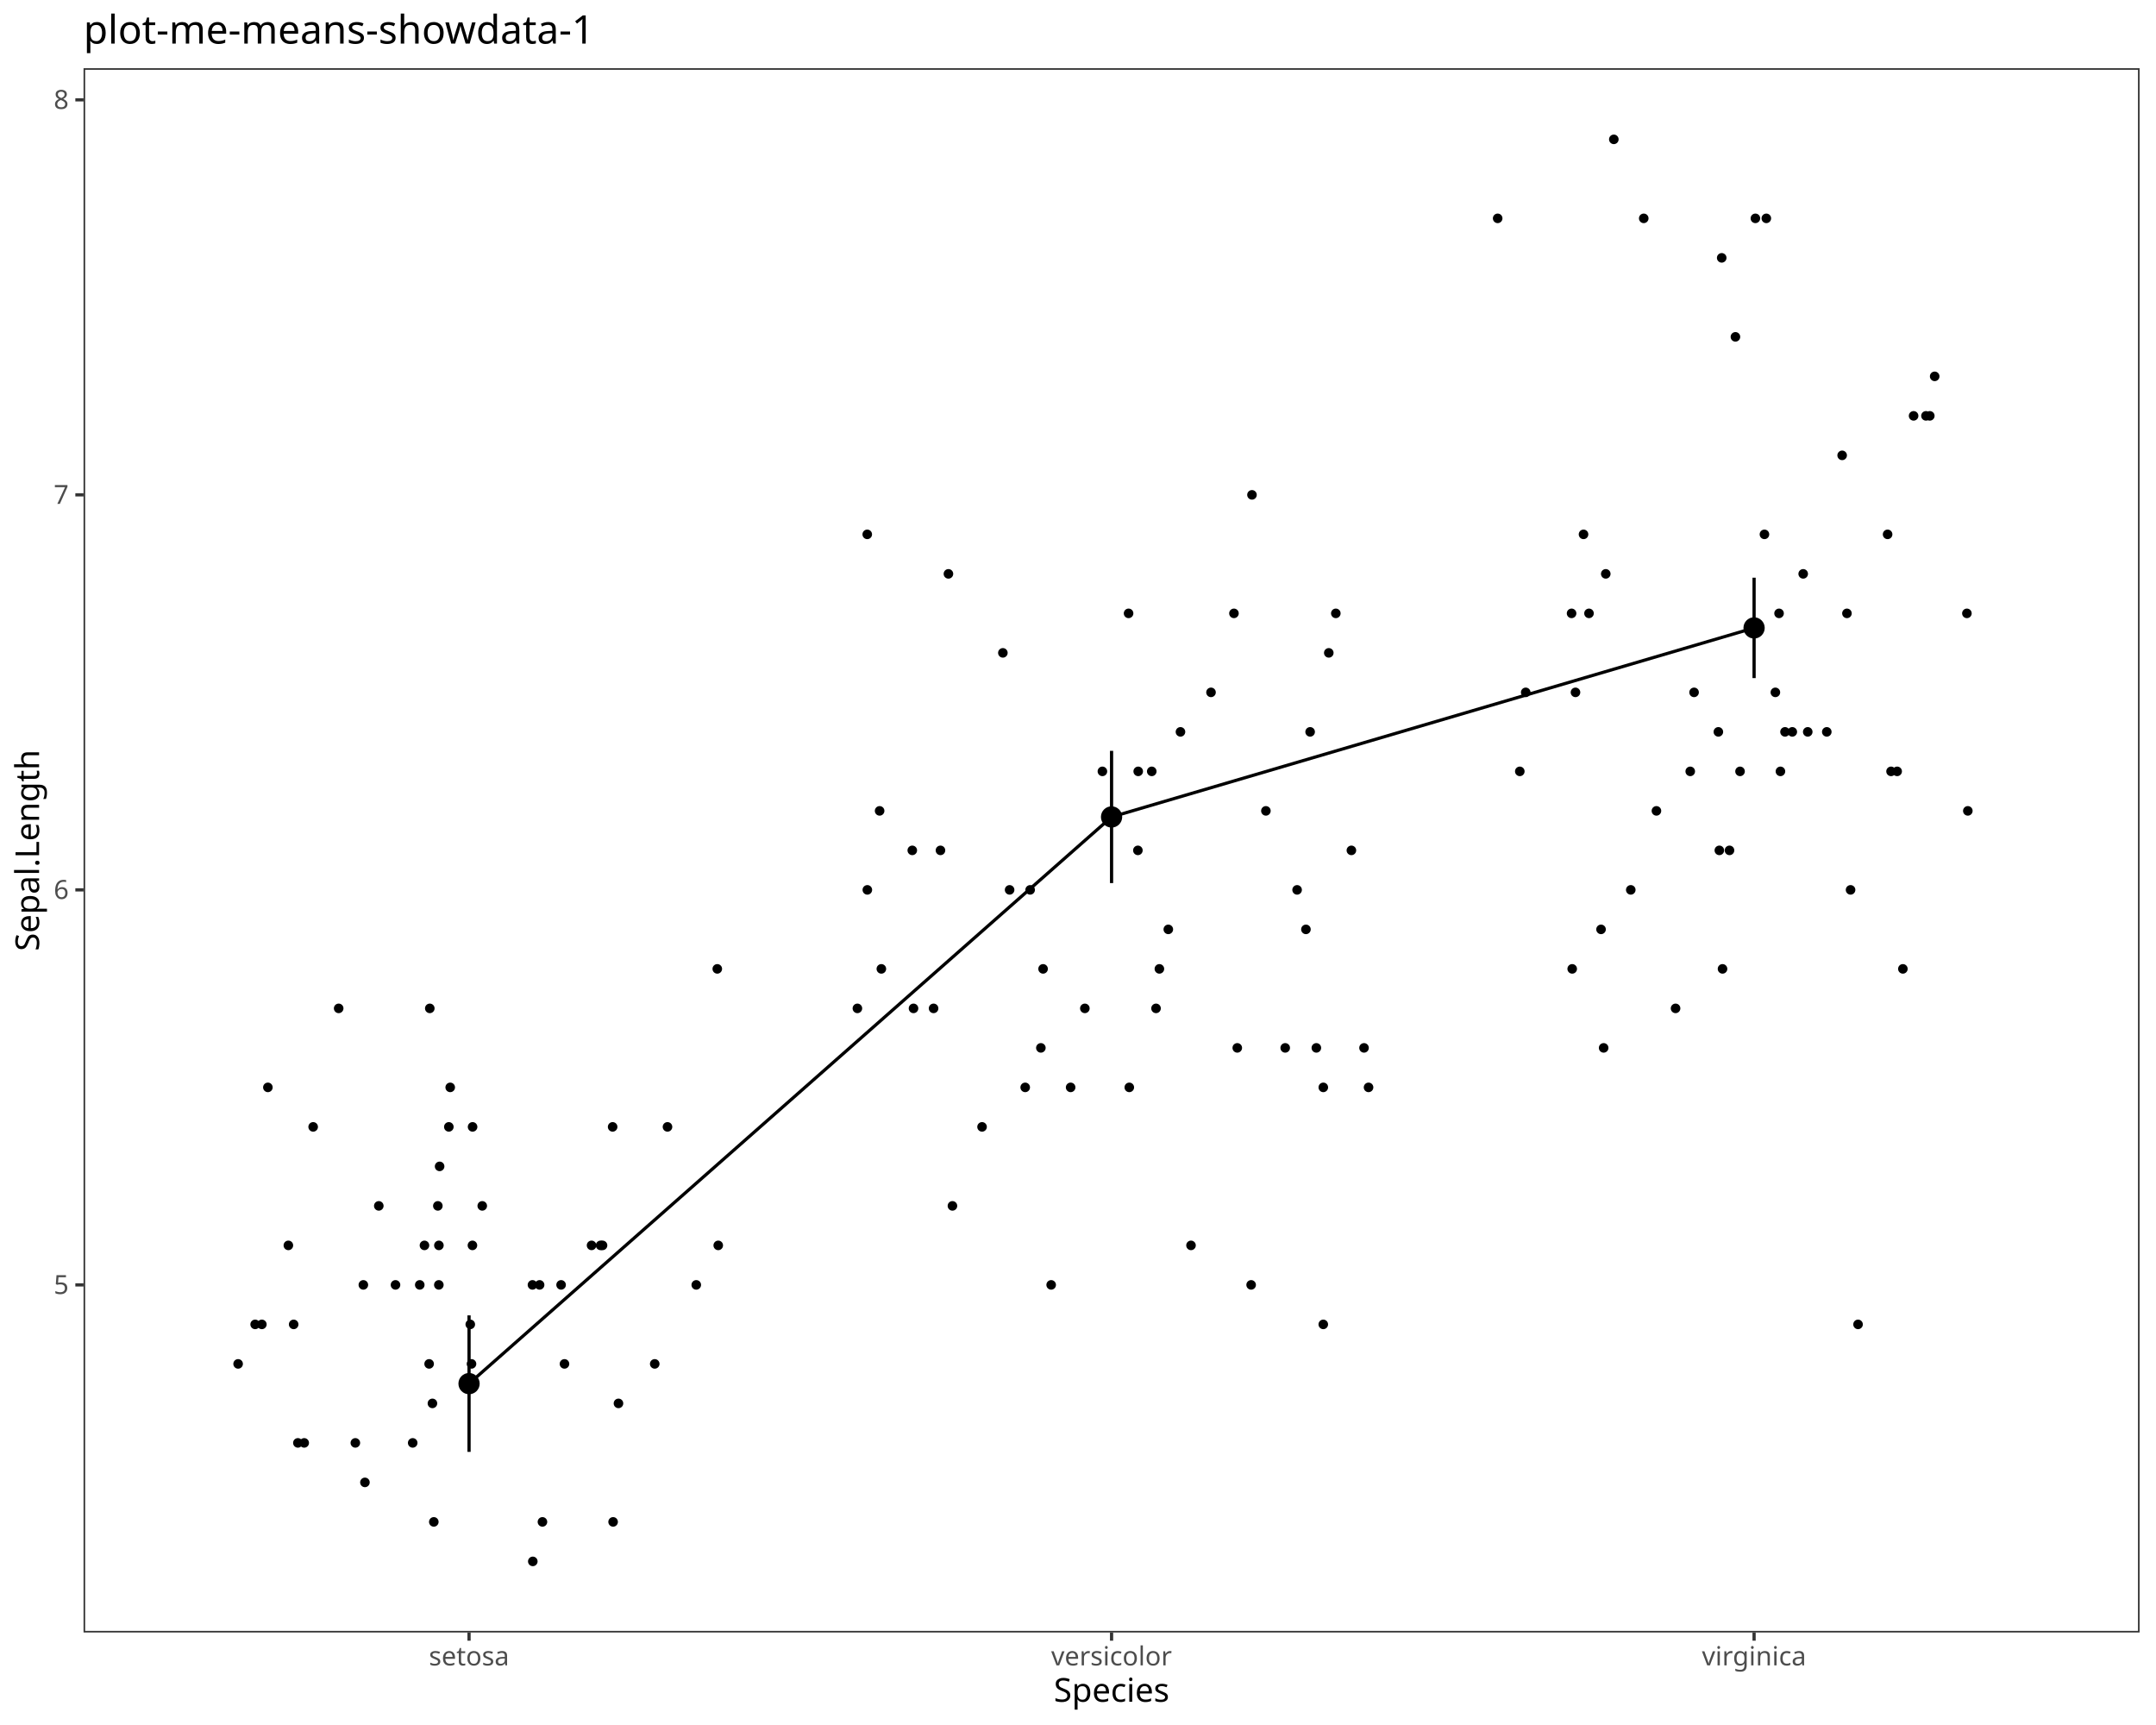
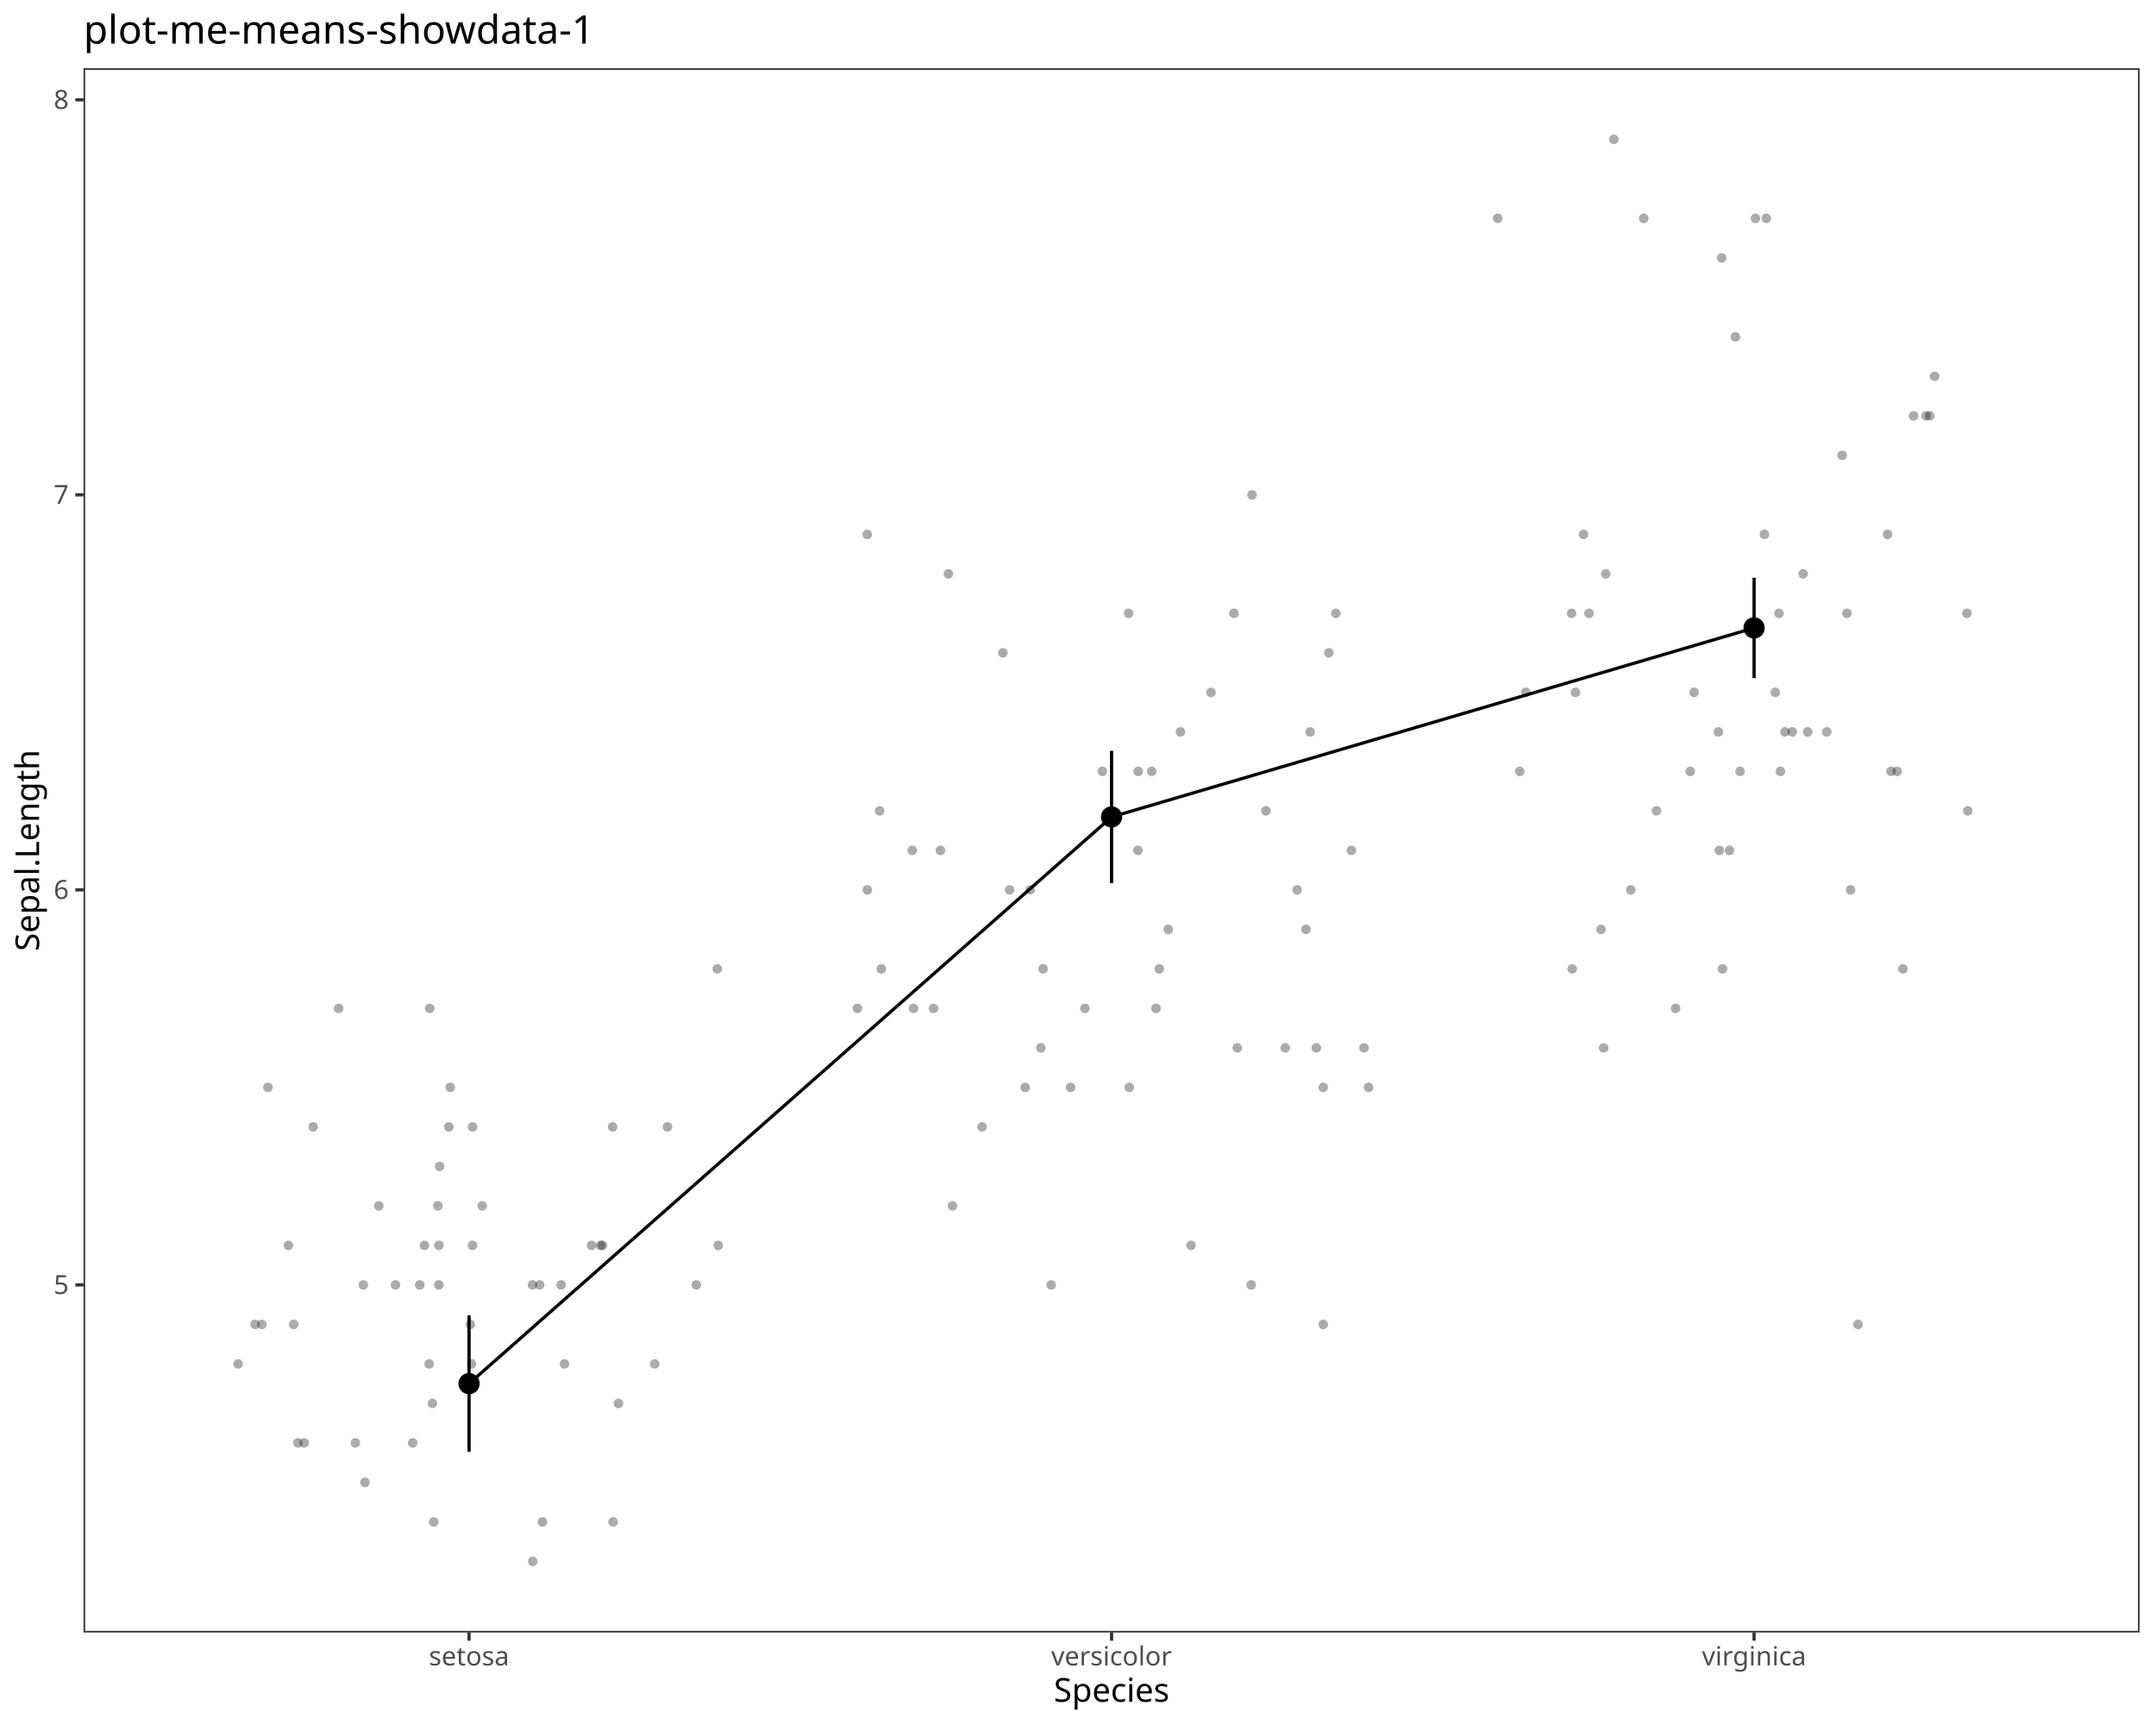
<svg xmlns="http://www.w3.org/2000/svg" class="svglite" data-engine-version="2.0" width="720.00pt" height="576.00pt" viewBox="0 0 720.00 576.00">
  <defs>
    <style type="text/css">
    .svglite line, .svglite polyline, .svglite polygon, .svglite path, .svglite rect, .svglite circle {
      fill: none;
      stroke: #000000;
      stroke-linecap: round;
      stroke-linejoin: round;
      stroke-miterlimit: 10.00;
    }
  </style>
  </defs>
  <rect width="100%" height="100%" style="stroke: none; fill: #FFFFFF;" />
  <defs>
    <clipPath id="cpMC4wMHw3MjAuMDB8MC4wMHw1NzYuMDA=">
      <rect x="0.00" y="0.00" width="720.00" height="576.00" />
    </clipPath>
  </defs>
  <g clip-path="url(#cpMC4wMHw3MjAuMDB8MC4wMHw1NzYuMDA=)">
    <rect x="0.00" y="0.00" width="720.00" height="576.00" style="stroke-width: 1.07; stroke: #FFFFFF; fill: #FFFFFF;" />
  </g>
  <defs>
    <clipPath id="cpMjcuOTB8NzE0LjUyfDIyLjc4fDU0NS4xMQ==">
      <rect x="27.90" y="22.78" width="686.62" height="522.33" />
    </clipPath>
  </defs>
  <g clip-path="url(#cpMjcuOTB8NzE0LjUyfDIyLjc4fDU0NS4xMQ==)">
    <rect x="27.90" y="22.78" width="686.62" height="522.33" style="stroke-width: 1.07; stroke: none; fill: #FFFFFF;" />
-     <circle cx="146.57" cy="415.85" r="1.60" style="stroke-width: 0.00; stroke: none; fill: #000000;" />
-     <circle cx="157.05" cy="442.23" r="1.60" style="stroke-width: 0.00; stroke: none; fill: #000000;" />
-     <circle cx="206.54" cy="468.61" r="1.60" style="stroke-width: 0.00; stroke: none; fill: #000000;" />
-     <circle cx="99.48" cy="481.80" r="1.60" style="stroke-width: 0.00; stroke: none; fill: #000000;" />
-     <circle cx="187.38" cy="429.04" r="1.60" style="stroke-width: 0.00; stroke: none; fill: #000000;" />
-     <circle cx="157.82" cy="376.28" r="1.60" style="stroke-width: 0.00; stroke: none; fill: #000000;" />
-     <circle cx="137.82" cy="481.80" r="1.60" style="stroke-width: 0.00; stroke: none; fill: #000000;" />
-     <circle cx="180.20" cy="429.04" r="1.60" style="stroke-width: 0.00; stroke: none; fill: #000000;" />
-     <circle cx="181.15" cy="508.18" r="1.60" style="stroke-width: 0.00; stroke: none; fill: #000000;" />
-     <circle cx="85.21" cy="442.23" r="1.60" style="stroke-width: 0.00; stroke: none; fill: #000000;" />
-     <circle cx="204.59" cy="376.28" r="1.60" style="stroke-width: 0.00; stroke: none; fill: #000000;" />
-     <circle cx="79.52" cy="455.42" r="1.60" style="stroke-width: 0.00; stroke: none; fill: #000000;" />
-     <circle cx="218.65" cy="455.42" r="1.60" style="stroke-width: 0.00; stroke: none; fill: #000000;" />
-     <circle cx="177.93" cy="521.37" r="1.60" style="stroke-width: 0.00; stroke: none; fill: #000000;" />
-     <circle cx="239.54" cy="323.52" r="1.60" style="stroke-width: 0.00; stroke: none; fill: #000000;" />
-     <circle cx="113.10" cy="336.71" r="1.60" style="stroke-width: 0.00; stroke: none; fill: #000000;" />
-     <circle cx="222.91" cy="376.28" r="1.60" style="stroke-width: 0.00; stroke: none; fill: #000000;" />
-     <circle cx="157.77" cy="415.85" r="1.60" style="stroke-width: 0.00; stroke: none; fill: #000000;" />
-     <circle cx="143.53" cy="336.71" r="1.60" style="stroke-width: 0.00; stroke: none; fill: #000000;" />
-     <circle cx="197.55" cy="415.85" r="1.60" style="stroke-width: 0.00; stroke: none; fill: #000000;" />
-     <circle cx="149.89" cy="376.28" r="1.60" style="stroke-width: 0.00; stroke: none; fill: #000000;" />
-     <circle cx="201.22" cy="415.85" r="1.60" style="stroke-width: 0.00; stroke: none; fill: #000000;" />
-     <circle cx="101.59" cy="481.80" r="1.60" style="stroke-width: 0.00; stroke: none; fill: #000000;" />
-     <circle cx="239.86" cy="415.85" r="1.60" style="stroke-width: 0.00; stroke: none; fill: #000000;" />
-     <circle cx="143.31" cy="455.42" r="1.60" style="stroke-width: 0.00; stroke: none; fill: #000000;" />
-     <circle cx="232.52" cy="429.04" r="1.60" style="stroke-width: 0.00; stroke: none; fill: #000000;" />
-     <circle cx="146.55" cy="429.04" r="1.60" style="stroke-width: 0.00; stroke: none; fill: #000000;" />
-     <circle cx="146.22" cy="402.66" r="1.60" style="stroke-width: 0.00; stroke: none; fill: #000000;" />
-     <circle cx="126.50" cy="402.66" r="1.60" style="stroke-width: 0.00; stroke: none; fill: #000000;" />
-     <circle cx="144.41" cy="468.61" r="1.60" style="stroke-width: 0.00; stroke: none; fill: #000000;" />
-     <circle cx="157.46" cy="455.42" r="1.60" style="stroke-width: 0.00; stroke: none; fill: #000000;" />
-     <circle cx="104.58" cy="376.28" r="1.60" style="stroke-width: 0.00; stroke: none; fill: #000000;" />
-     <circle cx="161.05" cy="402.66" r="1.60" style="stroke-width: 0.00; stroke: none; fill: #000000;" />
-     <circle cx="89.46" cy="363.09" r="1.60" style="stroke-width: 0.00; stroke: none; fill: #000000;" />
-     <circle cx="98.07" cy="442.23" r="1.60" style="stroke-width: 0.00; stroke: none; fill: #000000;" />
-     <circle cx="121.34" cy="429.04" r="1.60" style="stroke-width: 0.00; stroke: none; fill: #000000;" />
-     <circle cx="150.35" cy="363.09" r="1.60" style="stroke-width: 0.00; stroke: none; fill: #000000;" />
-     <circle cx="87.45" cy="442.23" r="1.60" style="stroke-width: 0.00; stroke: none; fill: #000000;" />
-     <circle cx="144.87" cy="508.18" r="1.60" style="stroke-width: 0.00; stroke: none; fill: #000000;" />
-     <circle cx="141.75" cy="415.85" r="1.60" style="stroke-width: 0.00; stroke: none; fill: #000000;" />
-     <circle cx="140.18" cy="429.04" r="1.60" style="stroke-width: 0.00; stroke: none; fill: #000000;" />
-     <circle cx="121.87" cy="494.99" r="1.60" style="stroke-width: 0.00; stroke: none; fill: #000000;" />
-     <circle cx="204.75" cy="508.18" r="1.60" style="stroke-width: 0.00; stroke: none; fill: #000000;" />
-     <circle cx="132.08" cy="429.04" r="1.60" style="stroke-width: 0.00; stroke: none; fill: #000000;" />
-     <circle cx="200.57" cy="415.85" r="1.60" style="stroke-width: 0.00; stroke: none; fill: #000000;" />
-     <circle cx="188.51" cy="455.42" r="1.60" style="stroke-width: 0.00; stroke: none; fill: #000000;" />
-     <circle cx="96.30" cy="415.85" r="1.60" style="stroke-width: 0.00; stroke: none; fill: #000000;" />
-     <circle cx="118.67" cy="481.80" r="1.60" style="stroke-width: 0.00; stroke: none; fill: #000000;" />
-     <circle cx="146.81" cy="389.47" r="1.60" style="stroke-width: 0.00; stroke: none; fill: #000000;" />
-     <circle cx="177.82" cy="429.04" r="1.60" style="stroke-width: 0.00; stroke: none; fill: #000000;" />
-     <circle cx="418.10" cy="165.24" r="1.60" style="stroke-width: 0.00; stroke: none; fill: #000000;" />
-     <circle cx="437.52" cy="244.38" r="1.60" style="stroke-width: 0.00; stroke: none; fill: #000000;" />
-     <circle cx="289.62" cy="178.43" r="1.60" style="stroke-width: 0.00; stroke: none; fill: #000000;" />
-     <circle cx="441.92" cy="363.09" r="1.60" style="stroke-width: 0.00; stroke: none; fill: #000000;" />
-     <circle cx="404.42" cy="231.19" r="1.60" style="stroke-width: 0.00; stroke: none; fill: #000000;" />
-     <circle cx="362.29" cy="336.71" r="1.60" style="stroke-width: 0.00; stroke: none; fill: #000000;" />
-     <circle cx="368.15" cy="257.57" r="1.60" style="stroke-width: 0.00; stroke: none; fill: #000000;" />
-     <circle cx="441.91" cy="442.23" r="1.60" style="stroke-width: 0.00; stroke: none; fill: #000000;" />
-     <circle cx="443.75" cy="218.00" r="1.60" style="stroke-width: 0.00; stroke: none; fill: #000000;" />
-     <circle cx="318.07" cy="402.66" r="1.60" style="stroke-width: 0.00; stroke: none; fill: #000000;" />
-     <circle cx="351.04" cy="429.04" r="1.60" style="stroke-width: 0.00; stroke: none; fill: #000000;" />
-     <circle cx="390.16" cy="310.33" r="1.60" style="stroke-width: 0.00; stroke: none; fill: #000000;" />
-     <circle cx="289.65" cy="297.14" r="1.60" style="stroke-width: 0.00; stroke: none; fill: #000000;" />
-     <circle cx="380.00" cy="283.95" r="1.60" style="stroke-width: 0.00; stroke: none; fill: #000000;" />
-     <circle cx="347.60" cy="349.90" r="1.60" style="stroke-width: 0.00; stroke: none; fill: #000000;" />
-     <circle cx="412.08" cy="204.81" r="1.60" style="stroke-width: 0.00; stroke: none; fill: #000000;" />
-     <circle cx="429.20" cy="349.90" r="1.60" style="stroke-width: 0.00; stroke: none; fill: #000000;" />
-     <circle cx="294.33" cy="323.52" r="1.60" style="stroke-width: 0.00; stroke: none; fill: #000000;" />
-     <circle cx="422.75" cy="270.76" r="1.60" style="stroke-width: 0.00; stroke: none; fill: #000000;" />
-     <circle cx="439.60" cy="349.90" r="1.60" style="stroke-width: 0.00; stroke: none; fill: #000000;" />
-     <circle cx="436.12" cy="310.33" r="1.60" style="stroke-width: 0.00; stroke: none; fill: #000000;" />
-     <circle cx="314.07" cy="283.95" r="1.60" style="stroke-width: 0.00; stroke: none; fill: #000000;" />
-     <circle cx="384.63" cy="257.57" r="1.60" style="stroke-width: 0.00; stroke: none; fill: #000000;" />
-     <circle cx="451.30" cy="283.95" r="1.60" style="stroke-width: 0.00; stroke: none; fill: #000000;" />
-     <circle cx="394.22" cy="244.38" r="1.60" style="stroke-width: 0.00; stroke: none; fill: #000000;" />
-     <circle cx="334.91" cy="218.00" r="1.60" style="stroke-width: 0.00; stroke: none; fill: #000000;" />
-     <circle cx="316.73" cy="191.62" r="1.60" style="stroke-width: 0.00; stroke: none; fill: #000000;" />
-     <circle cx="446.10" cy="204.81" r="1.60" style="stroke-width: 0.00; stroke: none; fill: #000000;" />
-     <circle cx="344.02" cy="297.14" r="1.60" style="stroke-width: 0.00; stroke: none; fill: #000000;" />
-     <circle cx="386.06" cy="336.71" r="1.60" style="stroke-width: 0.00; stroke: none; fill: #000000;" />
-     <circle cx="342.37" cy="363.09" r="1.60" style="stroke-width: 0.00; stroke: none; fill: #000000;" />
-     <circle cx="357.54" cy="363.09" r="1.60" style="stroke-width: 0.00; stroke: none; fill: #000000;" />
-     <circle cx="348.34" cy="323.52" r="1.60" style="stroke-width: 0.00; stroke: none; fill: #000000;" />
-     <circle cx="337.16" cy="297.14" r="1.60" style="stroke-width: 0.00; stroke: none; fill: #000000;" />
-     <circle cx="327.96" cy="376.28" r="1.60" style="stroke-width: 0.00; stroke: none; fill: #000000;" />
-     <circle cx="433.17" cy="297.14" r="1.60" style="stroke-width: 0.00; stroke: none; fill: #000000;" />
-     <circle cx="376.89" cy="204.81" r="1.60" style="stroke-width: 0.00; stroke: none; fill: #000000;" />
-     <circle cx="380.11" cy="257.57" r="1.60" style="stroke-width: 0.00; stroke: none; fill: #000000;" />
-     <circle cx="413.19" cy="349.90" r="1.60" style="stroke-width: 0.00; stroke: none; fill: #000000;" />
-     <circle cx="457.03" cy="363.09" r="1.60" style="stroke-width: 0.00; stroke: none; fill: #000000;" />
-     <circle cx="377.13" cy="363.09" r="1.60" style="stroke-width: 0.00; stroke: none; fill: #000000;" />
-     <circle cx="304.66" cy="283.95" r="1.60" style="stroke-width: 0.00; stroke: none; fill: #000000;" />
-     <circle cx="387.18" cy="323.52" r="1.60" style="stroke-width: 0.00; stroke: none; fill: #000000;" />
-     <circle cx="417.82" cy="429.04" r="1.60" style="stroke-width: 0.00; stroke: none; fill: #000000;" />
-     <circle cx="455.52" cy="349.90" r="1.60" style="stroke-width: 0.00; stroke: none; fill: #000000;" />
-     <circle cx="305.07" cy="336.71" r="1.60" style="stroke-width: 0.00; stroke: none; fill: #000000;" />
-     <circle cx="311.77" cy="336.71" r="1.60" style="stroke-width: 0.00; stroke: none; fill: #000000;" />
-     <circle cx="293.75" cy="270.76" r="1.60" style="stroke-width: 0.00; stroke: none; fill: #000000;" />
-     <circle cx="397.74" cy="415.85" r="1.60" style="stroke-width: 0.00; stroke: none; fill: #000000;" />
-     <circle cx="286.33" cy="336.71" r="1.60" style="stroke-width: 0.00; stroke: none; fill: #000000;" />
-     <circle cx="564.46" cy="257.57" r="1.60" style="stroke-width: 0.00; stroke: none; fill: #000000;" />
-     <circle cx="525.04" cy="323.52" r="1.60" style="stroke-width: 0.00; stroke: none; fill: #000000;" />
-     <circle cx="615.19" cy="152.05" r="1.60" style="stroke-width: 0.00; stroke: none; fill: #000000;" />
-     <circle cx="581.09" cy="257.57" r="1.60" style="stroke-width: 0.00; stroke: none; fill: #000000;" />
-     <circle cx="592.89" cy="231.19" r="1.60" style="stroke-width: 0.00; stroke: none; fill: #000000;" />
-     <circle cx="574.97" cy="86.10" r="1.60" style="stroke-width: 0.00; stroke: none; fill: #000000;" />
-     <circle cx="620.50" cy="442.23" r="1.60" style="stroke-width: 0.00; stroke: none; fill: #000000;" />
-     <circle cx="646.09" cy="125.67" r="1.60" style="stroke-width: 0.00; stroke: none; fill: #000000;" />
-     <circle cx="524.83" cy="204.81" r="1.60" style="stroke-width: 0.00; stroke: none; fill: #000000;" />
-     <circle cx="643.18" cy="138.86" r="1.60" style="stroke-width: 0.00; stroke: none; fill: #000000;" />
-     <circle cx="565.74" cy="231.19" r="1.60" style="stroke-width: 0.00; stroke: none; fill: #000000;" />
-     <circle cx="596.11" cy="244.38" r="1.60" style="stroke-width: 0.00; stroke: none; fill: #000000;" />
-     <circle cx="536.25" cy="191.62" r="1.60" style="stroke-width: 0.00; stroke: none; fill: #000000;" />
-     <circle cx="559.56" cy="336.71" r="1.60" style="stroke-width: 0.00; stroke: none; fill: #000000;" />
-     <circle cx="635.47" cy="323.52" r="1.60" style="stroke-width: 0.00; stroke: none; fill: #000000;" />
-     <circle cx="610.06" cy="244.38" r="1.60" style="stroke-width: 0.00; stroke: none; fill: #000000;" />
-     <circle cx="509.52" cy="231.19" r="1.60" style="stroke-width: 0.00; stroke: none; fill: #000000;" />
-     <circle cx="500.15" cy="72.91" r="1.60" style="stroke-width: 0.00; stroke: none; fill: #000000;" />
-     <circle cx="548.93" cy="72.91" r="1.60" style="stroke-width: 0.00; stroke: none; fill: #000000;" />
-     <circle cx="618.00" cy="297.14" r="1.60" style="stroke-width: 0.00; stroke: none; fill: #000000;" />
-     <circle cx="589.24" cy="178.43" r="1.60" style="stroke-width: 0.00; stroke: none; fill: #000000;" />
-     <circle cx="535.54" cy="349.90" r="1.60" style="stroke-width: 0.00; stroke: none; fill: #000000;" />
-     <circle cx="589.87" cy="72.91" r="1.60" style="stroke-width: 0.00; stroke: none; fill: #000000;" />
-     <circle cx="631.52" cy="257.57" r="1.60" style="stroke-width: 0.00; stroke: none; fill: #000000;" />
-     <circle cx="616.79" cy="204.81" r="1.60" style="stroke-width: 0.00; stroke: none; fill: #000000;" />
-     <circle cx="639.05" cy="138.86" r="1.60" style="stroke-width: 0.00; stroke: none; fill: #000000;" />
-     <circle cx="553.17" cy="270.76" r="1.60" style="stroke-width: 0.00; stroke: none; fill: #000000;" />
-     <circle cx="574.18" cy="283.95" r="1.60" style="stroke-width: 0.00; stroke: none; fill: #000000;" />
-     <circle cx="603.70" cy="244.38" r="1.60" style="stroke-width: 0.00; stroke: none; fill: #000000;" />
-     <circle cx="644.46" cy="138.86" r="1.60" style="stroke-width: 0.00; stroke: none; fill: #000000;" />
-     <circle cx="579.55" cy="112.48" r="1.60" style="stroke-width: 0.00; stroke: none; fill: #000000;" />
-     <circle cx="538.94" cy="46.53" r="1.60" style="stroke-width: 0.00; stroke: none; fill: #000000;" />
-     <circle cx="573.85" cy="244.38" r="1.60" style="stroke-width: 0.00; stroke: none; fill: #000000;" />
-     <circle cx="507.54" cy="257.57" r="1.60" style="stroke-width: 0.00; stroke: none; fill: #000000;" />
-     <circle cx="577.57" cy="283.95" r="1.60" style="stroke-width: 0.00; stroke: none; fill: #000000;" />
-     <circle cx="586.22" cy="72.91" r="1.60" style="stroke-width: 0.00; stroke: none; fill: #000000;" />
-     <circle cx="633.56" cy="257.57" r="1.60" style="stroke-width: 0.00; stroke: none; fill: #000000;" />
-     <circle cx="598.54" cy="244.38" r="1.60" style="stroke-width: 0.00; stroke: none; fill: #000000;" />
-     <circle cx="544.60" cy="297.14" r="1.60" style="stroke-width: 0.00; stroke: none; fill: #000000;" />
-     <circle cx="630.37" cy="178.43" r="1.60" style="stroke-width: 0.00; stroke: none; fill: #000000;" />
-     <circle cx="594.12" cy="204.81" r="1.60" style="stroke-width: 0.00; stroke: none; fill: #000000;" />
-     <circle cx="528.82" cy="178.43" r="1.60" style="stroke-width: 0.00; stroke: none; fill: #000000;" />
-     <circle cx="575.24" cy="323.52" r="1.60" style="stroke-width: 0.00; stroke: none; fill: #000000;" />
-     <circle cx="602.18" cy="191.62" r="1.60" style="stroke-width: 0.00; stroke: none; fill: #000000;" />
-     <circle cx="530.65" cy="204.81" r="1.60" style="stroke-width: 0.00; stroke: none; fill: #000000;" />
-     <circle cx="656.85" cy="204.81" r="1.60" style="stroke-width: 0.00; stroke: none; fill: #000000;" />
-     <circle cx="594.58" cy="257.57" r="1.60" style="stroke-width: 0.00; stroke: none; fill: #000000;" />
-     <circle cx="526.14" cy="231.19" r="1.60" style="stroke-width: 0.00; stroke: none; fill: #000000;" />
-     <circle cx="657.16" cy="270.76" r="1.60" style="stroke-width: 0.00; stroke: none; fill: #000000;" />
-     <circle cx="534.67" cy="310.33" r="1.60" style="stroke-width: 0.00; stroke: none; fill: #000000;" />
+     <circle cx="146.57" cy="415.85" r="1.60" style="stroke-width: 0.00; stroke: none; fill: #000000; fill-opacity: 0.33;" />
+     <circle cx="157.05" cy="442.23" r="1.60" style="stroke-width: 0.00; stroke: none; fill: #000000; fill-opacity: 0.33;" />
+     <circle cx="206.54" cy="468.61" r="1.60" style="stroke-width: 0.00; stroke: none; fill: #000000; fill-opacity: 0.33;" />
+     <circle cx="99.48" cy="481.80" r="1.60" style="stroke-width: 0.00; stroke: none; fill: #000000; fill-opacity: 0.33;" />
+     <circle cx="187.38" cy="429.04" r="1.60" style="stroke-width: 0.00; stroke: none; fill: #000000; fill-opacity: 0.33;" />
+     <circle cx="157.82" cy="376.28" r="1.60" style="stroke-width: 0.00; stroke: none; fill: #000000; fill-opacity: 0.33;" />
+     <circle cx="137.82" cy="481.80" r="1.60" style="stroke-width: 0.00; stroke: none; fill: #000000; fill-opacity: 0.33;" />
+     <circle cx="180.20" cy="429.04" r="1.60" style="stroke-width: 0.00; stroke: none; fill: #000000; fill-opacity: 0.33;" />
+     <circle cx="181.15" cy="508.18" r="1.60" style="stroke-width: 0.00; stroke: none; fill: #000000; fill-opacity: 0.33;" />
+     <circle cx="85.21" cy="442.23" r="1.60" style="stroke-width: 0.00; stroke: none; fill: #000000; fill-opacity: 0.33;" />
+     <circle cx="204.59" cy="376.28" r="1.60" style="stroke-width: 0.00; stroke: none; fill: #000000; fill-opacity: 0.33;" />
+     <circle cx="79.52" cy="455.42" r="1.60" style="stroke-width: 0.00; stroke: none; fill: #000000; fill-opacity: 0.33;" />
+     <circle cx="218.65" cy="455.42" r="1.60" style="stroke-width: 0.00; stroke: none; fill: #000000; fill-opacity: 0.33;" />
+     <circle cx="177.93" cy="521.37" r="1.60" style="stroke-width: 0.00; stroke: none; fill: #000000; fill-opacity: 0.33;" />
+     <circle cx="239.54" cy="323.52" r="1.60" style="stroke-width: 0.00; stroke: none; fill: #000000; fill-opacity: 0.33;" />
+     <circle cx="113.10" cy="336.71" r="1.60" style="stroke-width: 0.00; stroke: none; fill: #000000; fill-opacity: 0.33;" />
+     <circle cx="222.91" cy="376.28" r="1.60" style="stroke-width: 0.00; stroke: none; fill: #000000; fill-opacity: 0.33;" />
+     <circle cx="157.77" cy="415.85" r="1.60" style="stroke-width: 0.00; stroke: none; fill: #000000; fill-opacity: 0.33;" />
+     <circle cx="143.53" cy="336.71" r="1.60" style="stroke-width: 0.00; stroke: none; fill: #000000; fill-opacity: 0.33;" />
+     <circle cx="197.55" cy="415.85" r="1.60" style="stroke-width: 0.00; stroke: none; fill: #000000; fill-opacity: 0.33;" />
+     <circle cx="149.89" cy="376.28" r="1.60" style="stroke-width: 0.00; stroke: none; fill: #000000; fill-opacity: 0.33;" />
+     <circle cx="201.22" cy="415.85" r="1.60" style="stroke-width: 0.00; stroke: none; fill: #000000; fill-opacity: 0.33;" />
+     <circle cx="101.59" cy="481.80" r="1.60" style="stroke-width: 0.00; stroke: none; fill: #000000; fill-opacity: 0.33;" />
+     <circle cx="239.86" cy="415.85" r="1.60" style="stroke-width: 0.00; stroke: none; fill: #000000; fill-opacity: 0.33;" />
+     <circle cx="143.31" cy="455.42" r="1.60" style="stroke-width: 0.00; stroke: none; fill: #000000; fill-opacity: 0.33;" />
+     <circle cx="232.52" cy="429.04" r="1.60" style="stroke-width: 0.00; stroke: none; fill: #000000; fill-opacity: 0.33;" />
+     <circle cx="146.55" cy="429.04" r="1.60" style="stroke-width: 0.00; stroke: none; fill: #000000; fill-opacity: 0.33;" />
+     <circle cx="146.22" cy="402.66" r="1.60" style="stroke-width: 0.00; stroke: none; fill: #000000; fill-opacity: 0.33;" />
+     <circle cx="126.50" cy="402.66" r="1.60" style="stroke-width: 0.00; stroke: none; fill: #000000; fill-opacity: 0.33;" />
+     <circle cx="144.41" cy="468.61" r="1.60" style="stroke-width: 0.00; stroke: none; fill: #000000; fill-opacity: 0.33;" />
+     <circle cx="157.46" cy="455.42" r="1.60" style="stroke-width: 0.00; stroke: none; fill: #000000; fill-opacity: 0.33;" />
+     <circle cx="104.58" cy="376.28" r="1.60" style="stroke-width: 0.00; stroke: none; fill: #000000; fill-opacity: 0.33;" />
+     <circle cx="161.05" cy="402.66" r="1.60" style="stroke-width: 0.00; stroke: none; fill: #000000; fill-opacity: 0.33;" />
+     <circle cx="89.46" cy="363.09" r="1.60" style="stroke-width: 0.00; stroke: none; fill: #000000; fill-opacity: 0.33;" />
+     <circle cx="98.07" cy="442.23" r="1.60" style="stroke-width: 0.00; stroke: none; fill: #000000; fill-opacity: 0.33;" />
+     <circle cx="121.34" cy="429.04" r="1.60" style="stroke-width: 0.00; stroke: none; fill: #000000; fill-opacity: 0.33;" />
+     <circle cx="150.35" cy="363.09" r="1.60" style="stroke-width: 0.00; stroke: none; fill: #000000; fill-opacity: 0.33;" />
+     <circle cx="87.45" cy="442.23" r="1.60" style="stroke-width: 0.00; stroke: none; fill: #000000; fill-opacity: 0.33;" />
+     <circle cx="144.87" cy="508.18" r="1.60" style="stroke-width: 0.00; stroke: none; fill: #000000; fill-opacity: 0.33;" />
+     <circle cx="141.75" cy="415.85" r="1.60" style="stroke-width: 0.00; stroke: none; fill: #000000; fill-opacity: 0.33;" />
+     <circle cx="140.18" cy="429.04" r="1.60" style="stroke-width: 0.00; stroke: none; fill: #000000; fill-opacity: 0.33;" />
+     <circle cx="121.87" cy="494.99" r="1.60" style="stroke-width: 0.00; stroke: none; fill: #000000; fill-opacity: 0.33;" />
+     <circle cx="204.75" cy="508.18" r="1.60" style="stroke-width: 0.00; stroke: none; fill: #000000; fill-opacity: 0.33;" />
+     <circle cx="132.08" cy="429.04" r="1.60" style="stroke-width: 0.00; stroke: none; fill: #000000; fill-opacity: 0.33;" />
+     <circle cx="200.57" cy="415.85" r="1.60" style="stroke-width: 0.00; stroke: none; fill: #000000; fill-opacity: 0.33;" />
+     <circle cx="188.51" cy="455.42" r="1.60" style="stroke-width: 0.00; stroke: none; fill: #000000; fill-opacity: 0.33;" />
+     <circle cx="96.30" cy="415.85" r="1.60" style="stroke-width: 0.00; stroke: none; fill: #000000; fill-opacity: 0.33;" />
+     <circle cx="118.67" cy="481.80" r="1.60" style="stroke-width: 0.00; stroke: none; fill: #000000; fill-opacity: 0.33;" />
+     <circle cx="146.81" cy="389.47" r="1.60" style="stroke-width: 0.00; stroke: none; fill: #000000; fill-opacity: 0.33;" />
+     <circle cx="177.82" cy="429.04" r="1.60" style="stroke-width: 0.00; stroke: none; fill: #000000; fill-opacity: 0.33;" />
+     <circle cx="418.10" cy="165.24" r="1.60" style="stroke-width: 0.00; stroke: none; fill: #000000; fill-opacity: 0.33;" />
+     <circle cx="437.52" cy="244.38" r="1.60" style="stroke-width: 0.00; stroke: none; fill: #000000; fill-opacity: 0.33;" />
+     <circle cx="289.62" cy="178.43" r="1.60" style="stroke-width: 0.00; stroke: none; fill: #000000; fill-opacity: 0.33;" />
+     <circle cx="441.92" cy="363.09" r="1.60" style="stroke-width: 0.00; stroke: none; fill: #000000; fill-opacity: 0.33;" />
+     <circle cx="404.42" cy="231.19" r="1.60" style="stroke-width: 0.00; stroke: none; fill: #000000; fill-opacity: 0.33;" />
+     <circle cx="362.29" cy="336.71" r="1.60" style="stroke-width: 0.00; stroke: none; fill: #000000; fill-opacity: 0.33;" />
+     <circle cx="368.15" cy="257.57" r="1.60" style="stroke-width: 0.00; stroke: none; fill: #000000; fill-opacity: 0.33;" />
+     <circle cx="441.91" cy="442.23" r="1.60" style="stroke-width: 0.00; stroke: none; fill: #000000; fill-opacity: 0.33;" />
+     <circle cx="443.75" cy="218.00" r="1.60" style="stroke-width: 0.00; stroke: none; fill: #000000; fill-opacity: 0.33;" />
+     <circle cx="318.07" cy="402.66" r="1.60" style="stroke-width: 0.00; stroke: none; fill: #000000; fill-opacity: 0.33;" />
+     <circle cx="351.04" cy="429.04" r="1.60" style="stroke-width: 0.00; stroke: none; fill: #000000; fill-opacity: 0.33;" />
+     <circle cx="390.16" cy="310.33" r="1.60" style="stroke-width: 0.00; stroke: none; fill: #000000; fill-opacity: 0.33;" />
+     <circle cx="289.65" cy="297.14" r="1.60" style="stroke-width: 0.00; stroke: none; fill: #000000; fill-opacity: 0.33;" />
+     <circle cx="380.00" cy="283.95" r="1.60" style="stroke-width: 0.00; stroke: none; fill: #000000; fill-opacity: 0.33;" />
+     <circle cx="347.60" cy="349.90" r="1.60" style="stroke-width: 0.00; stroke: none; fill: #000000; fill-opacity: 0.33;" />
+     <circle cx="412.08" cy="204.81" r="1.60" style="stroke-width: 0.00; stroke: none; fill: #000000; fill-opacity: 0.33;" />
+     <circle cx="429.20" cy="349.90" r="1.60" style="stroke-width: 0.00; stroke: none; fill: #000000; fill-opacity: 0.33;" />
+     <circle cx="294.33" cy="323.52" r="1.60" style="stroke-width: 0.00; stroke: none; fill: #000000; fill-opacity: 0.33;" />
+     <circle cx="422.75" cy="270.76" r="1.60" style="stroke-width: 0.00; stroke: none; fill: #000000; fill-opacity: 0.33;" />
+     <circle cx="439.60" cy="349.90" r="1.60" style="stroke-width: 0.00; stroke: none; fill: #000000; fill-opacity: 0.33;" />
+     <circle cx="436.12" cy="310.33" r="1.60" style="stroke-width: 0.00; stroke: none; fill: #000000; fill-opacity: 0.33;" />
+     <circle cx="314.07" cy="283.95" r="1.60" style="stroke-width: 0.00; stroke: none; fill: #000000; fill-opacity: 0.33;" />
+     <circle cx="384.63" cy="257.57" r="1.60" style="stroke-width: 0.00; stroke: none; fill: #000000; fill-opacity: 0.33;" />
+     <circle cx="451.30" cy="283.95" r="1.60" style="stroke-width: 0.00; stroke: none; fill: #000000; fill-opacity: 0.33;" />
+     <circle cx="394.22" cy="244.38" r="1.60" style="stroke-width: 0.00; stroke: none; fill: #000000; fill-opacity: 0.33;" />
+     <circle cx="334.91" cy="218.00" r="1.60" style="stroke-width: 0.00; stroke: none; fill: #000000; fill-opacity: 0.33;" />
+     <circle cx="316.73" cy="191.62" r="1.60" style="stroke-width: 0.00; stroke: none; fill: #000000; fill-opacity: 0.33;" />
+     <circle cx="446.10" cy="204.81" r="1.60" style="stroke-width: 0.00; stroke: none; fill: #000000; fill-opacity: 0.33;" />
+     <circle cx="344.02" cy="297.14" r="1.60" style="stroke-width: 0.00; stroke: none; fill: #000000; fill-opacity: 0.33;" />
+     <circle cx="386.06" cy="336.71" r="1.60" style="stroke-width: 0.00; stroke: none; fill: #000000; fill-opacity: 0.33;" />
+     <circle cx="342.37" cy="363.09" r="1.60" style="stroke-width: 0.00; stroke: none; fill: #000000; fill-opacity: 0.33;" />
+     <circle cx="357.54" cy="363.09" r="1.60" style="stroke-width: 0.00; stroke: none; fill: #000000; fill-opacity: 0.33;" />
+     <circle cx="348.34" cy="323.52" r="1.60" style="stroke-width: 0.00; stroke: none; fill: #000000; fill-opacity: 0.33;" />
+     <circle cx="337.16" cy="297.14" r="1.60" style="stroke-width: 0.00; stroke: none; fill: #000000; fill-opacity: 0.33;" />
+     <circle cx="327.96" cy="376.28" r="1.60" style="stroke-width: 0.00; stroke: none; fill: #000000; fill-opacity: 0.33;" />
+     <circle cx="433.17" cy="297.14" r="1.60" style="stroke-width: 0.00; stroke: none; fill: #000000; fill-opacity: 0.33;" />
+     <circle cx="376.89" cy="204.81" r="1.60" style="stroke-width: 0.00; stroke: none; fill: #000000; fill-opacity: 0.33;" />
+     <circle cx="380.11" cy="257.57" r="1.60" style="stroke-width: 0.00; stroke: none; fill: #000000; fill-opacity: 0.33;" />
+     <circle cx="413.19" cy="349.90" r="1.60" style="stroke-width: 0.00; stroke: none; fill: #000000; fill-opacity: 0.33;" />
+     <circle cx="457.03" cy="363.09" r="1.60" style="stroke-width: 0.00; stroke: none; fill: #000000; fill-opacity: 0.33;" />
+     <circle cx="377.13" cy="363.09" r="1.60" style="stroke-width: 0.00; stroke: none; fill: #000000; fill-opacity: 0.33;" />
+     <circle cx="304.66" cy="283.95" r="1.60" style="stroke-width: 0.00; stroke: none; fill: #000000; fill-opacity: 0.33;" />
+     <circle cx="387.18" cy="323.52" r="1.60" style="stroke-width: 0.00; stroke: none; fill: #000000; fill-opacity: 0.33;" />
+     <circle cx="417.82" cy="429.04" r="1.60" style="stroke-width: 0.00; stroke: none; fill: #000000; fill-opacity: 0.33;" />
+     <circle cx="455.52" cy="349.90" r="1.60" style="stroke-width: 0.00; stroke: none; fill: #000000; fill-opacity: 0.33;" />
+     <circle cx="305.07" cy="336.71" r="1.60" style="stroke-width: 0.00; stroke: none; fill: #000000; fill-opacity: 0.33;" />
+     <circle cx="311.77" cy="336.71" r="1.60" style="stroke-width: 0.00; stroke: none; fill: #000000; fill-opacity: 0.33;" />
+     <circle cx="293.75" cy="270.76" r="1.60" style="stroke-width: 0.00; stroke: none; fill: #000000; fill-opacity: 0.33;" />
+     <circle cx="397.74" cy="415.85" r="1.60" style="stroke-width: 0.00; stroke: none; fill: #000000; fill-opacity: 0.33;" />
+     <circle cx="286.33" cy="336.71" r="1.60" style="stroke-width: 0.00; stroke: none; fill: #000000; fill-opacity: 0.33;" />
+     <circle cx="564.46" cy="257.57" r="1.60" style="stroke-width: 0.00; stroke: none; fill: #000000; fill-opacity: 0.33;" />
+     <circle cx="525.04" cy="323.52" r="1.60" style="stroke-width: 0.00; stroke: none; fill: #000000; fill-opacity: 0.33;" />
+     <circle cx="615.19" cy="152.05" r="1.60" style="stroke-width: 0.00; stroke: none; fill: #000000; fill-opacity: 0.33;" />
+     <circle cx="581.09" cy="257.57" r="1.60" style="stroke-width: 0.00; stroke: none; fill: #000000; fill-opacity: 0.33;" />
+     <circle cx="592.89" cy="231.19" r="1.60" style="stroke-width: 0.00; stroke: none; fill: #000000; fill-opacity: 0.33;" />
+     <circle cx="574.97" cy="86.10" r="1.60" style="stroke-width: 0.00; stroke: none; fill: #000000; fill-opacity: 0.33;" />
+     <circle cx="620.50" cy="442.23" r="1.60" style="stroke-width: 0.00; stroke: none; fill: #000000; fill-opacity: 0.33;" />
+     <circle cx="646.09" cy="125.67" r="1.60" style="stroke-width: 0.00; stroke: none; fill: #000000; fill-opacity: 0.33;" />
+     <circle cx="524.83" cy="204.81" r="1.60" style="stroke-width: 0.00; stroke: none; fill: #000000; fill-opacity: 0.33;" />
+     <circle cx="643.18" cy="138.86" r="1.60" style="stroke-width: 0.00; stroke: none; fill: #000000; fill-opacity: 0.33;" />
+     <circle cx="565.74" cy="231.19" r="1.60" style="stroke-width: 0.00; stroke: none; fill: #000000; fill-opacity: 0.33;" />
+     <circle cx="596.11" cy="244.38" r="1.60" style="stroke-width: 0.00; stroke: none; fill: #000000; fill-opacity: 0.33;" />
+     <circle cx="536.25" cy="191.62" r="1.60" style="stroke-width: 0.00; stroke: none; fill: #000000; fill-opacity: 0.33;" />
+     <circle cx="559.56" cy="336.71" r="1.60" style="stroke-width: 0.00; stroke: none; fill: #000000; fill-opacity: 0.33;" />
+     <circle cx="635.47" cy="323.52" r="1.60" style="stroke-width: 0.00; stroke: none; fill: #000000; fill-opacity: 0.33;" />
+     <circle cx="610.06" cy="244.38" r="1.60" style="stroke-width: 0.00; stroke: none; fill: #000000; fill-opacity: 0.33;" />
+     <circle cx="509.52" cy="231.19" r="1.60" style="stroke-width: 0.00; stroke: none; fill: #000000; fill-opacity: 0.33;" />
+     <circle cx="500.15" cy="72.91" r="1.60" style="stroke-width: 0.00; stroke: none; fill: #000000; fill-opacity: 0.33;" />
+     <circle cx="548.93" cy="72.91" r="1.60" style="stroke-width: 0.00; stroke: none; fill: #000000; fill-opacity: 0.33;" />
+     <circle cx="618.00" cy="297.14" r="1.60" style="stroke-width: 0.00; stroke: none; fill: #000000; fill-opacity: 0.33;" />
+     <circle cx="589.24" cy="178.43" r="1.60" style="stroke-width: 0.00; stroke: none; fill: #000000; fill-opacity: 0.33;" />
+     <circle cx="535.54" cy="349.90" r="1.60" style="stroke-width: 0.00; stroke: none; fill: #000000; fill-opacity: 0.33;" />
+     <circle cx="589.87" cy="72.91" r="1.60" style="stroke-width: 0.00; stroke: none; fill: #000000; fill-opacity: 0.33;" />
+     <circle cx="631.52" cy="257.57" r="1.60" style="stroke-width: 0.00; stroke: none; fill: #000000; fill-opacity: 0.33;" />
+     <circle cx="616.79" cy="204.81" r="1.60" style="stroke-width: 0.00; stroke: none; fill: #000000; fill-opacity: 0.33;" />
+     <circle cx="639.05" cy="138.86" r="1.60" style="stroke-width: 0.00; stroke: none; fill: #000000; fill-opacity: 0.33;" />
+     <circle cx="553.17" cy="270.76" r="1.60" style="stroke-width: 0.00; stroke: none; fill: #000000; fill-opacity: 0.33;" />
+     <circle cx="574.18" cy="283.95" r="1.60" style="stroke-width: 0.00; stroke: none; fill: #000000; fill-opacity: 0.33;" />
+     <circle cx="603.70" cy="244.38" r="1.60" style="stroke-width: 0.00; stroke: none; fill: #000000; fill-opacity: 0.33;" />
+     <circle cx="644.46" cy="138.86" r="1.60" style="stroke-width: 0.00; stroke: none; fill: #000000; fill-opacity: 0.33;" />
+     <circle cx="579.55" cy="112.48" r="1.60" style="stroke-width: 0.00; stroke: none; fill: #000000; fill-opacity: 0.33;" />
+     <circle cx="538.94" cy="46.53" r="1.60" style="stroke-width: 0.00; stroke: none; fill: #000000; fill-opacity: 0.33;" />
+     <circle cx="573.85" cy="244.38" r="1.60" style="stroke-width: 0.00; stroke: none; fill: #000000; fill-opacity: 0.33;" />
+     <circle cx="507.54" cy="257.57" r="1.60" style="stroke-width: 0.00; stroke: none; fill: #000000; fill-opacity: 0.33;" />
+     <circle cx="577.57" cy="283.95" r="1.60" style="stroke-width: 0.00; stroke: none; fill: #000000; fill-opacity: 0.33;" />
+     <circle cx="586.22" cy="72.91" r="1.60" style="stroke-width: 0.00; stroke: none; fill: #000000; fill-opacity: 0.33;" />
+     <circle cx="633.56" cy="257.57" r="1.60" style="stroke-width: 0.00; stroke: none; fill: #000000; fill-opacity: 0.33;" />
+     <circle cx="598.54" cy="244.38" r="1.60" style="stroke-width: 0.00; stroke: none; fill: #000000; fill-opacity: 0.33;" />
+     <circle cx="544.60" cy="297.14" r="1.60" style="stroke-width: 0.00; stroke: none; fill: #000000; fill-opacity: 0.33;" />
+     <circle cx="630.37" cy="178.43" r="1.60" style="stroke-width: 0.00; stroke: none; fill: #000000; fill-opacity: 0.33;" />
+     <circle cx="594.12" cy="204.81" r="1.60" style="stroke-width: 0.00; stroke: none; fill: #000000; fill-opacity: 0.33;" />
+     <circle cx="528.82" cy="178.43" r="1.60" style="stroke-width: 0.00; stroke: none; fill: #000000; fill-opacity: 0.33;" />
+     <circle cx="575.24" cy="323.52" r="1.60" style="stroke-width: 0.00; stroke: none; fill: #000000; fill-opacity: 0.33;" />
+     <circle cx="602.18" cy="191.62" r="1.60" style="stroke-width: 0.00; stroke: none; fill: #000000; fill-opacity: 0.33;" />
+     <circle cx="530.65" cy="204.81" r="1.60" style="stroke-width: 0.00; stroke: none; fill: #000000; fill-opacity: 0.33;" />
+     <circle cx="656.85" cy="204.81" r="1.60" style="stroke-width: 0.00; stroke: none; fill: #000000; fill-opacity: 0.33;" />
+     <circle cx="594.58" cy="257.57" r="1.60" style="stroke-width: 0.00; stroke: none; fill: #000000; fill-opacity: 0.33;" />
+     <circle cx="526.14" cy="231.19" r="1.60" style="stroke-width: 0.00; stroke: none; fill: #000000; fill-opacity: 0.33;" />
+     <circle cx="657.16" cy="270.76" r="1.60" style="stroke-width: 0.00; stroke: none; fill: #000000; fill-opacity: 0.33;" />
+     <circle cx="534.67" cy="310.33" r="1.60" style="stroke-width: 0.00; stroke: none; fill: #000000; fill-opacity: 0.33;" />
    <polyline points="156.64,462.01 371.21,272.79 585.78,209.67 " style="stroke-width: 1.07; stroke-linecap: butt;" />
    <line x1="156.64" y1="484.80" x2="156.64" y2="439.22" style="stroke-width: 1.07; stroke-linecap: butt;" />
    <line x1="371.21" y1="294.88" x2="371.21" y2="250.71" style="stroke-width: 1.07; stroke-linecap: butt;" />
    <line x1="585.78" y1="226.43" x2="585.78" y2="192.91" style="stroke-width: 1.07; stroke-linecap: butt;" />
    <circle cx="156.64" cy="462.01" r="2.84" style="stroke-width: 1.42; fill: #000000;" />
    <circle cx="371.21" cy="272.79" r="2.84" style="stroke-width: 1.42; fill: #000000;" />
    <circle cx="585.78" cy="209.67" r="2.84" style="stroke-width: 1.42; fill: #000000;" />
    <rect x="27.90" y="22.78" width="686.62" height="522.33" style="stroke-width: 1.07; stroke: #333333;" />
  </g>
  <g clip-path="url(#cpMC4wMHw3MjAuMDB8MC4wMHw1NzYuMDA=)">
    <text x="22.97" y="432.07" text-anchor="end" style="font-size: 8.80px; fill: #4D4D4D; font-family: sans;" textLength="4.89px" lengthAdjust="spacingAndGlyphs">5</text>
    <text x="22.97" y="300.17" text-anchor="end" style="font-size: 8.80px; fill: #4D4D4D; font-family: sans;" textLength="4.89px" lengthAdjust="spacingAndGlyphs">6</text>
    <text x="22.97" y="168.26" text-anchor="end" style="font-size: 8.80px; fill: #4D4D4D; font-family: sans;" textLength="4.89px" lengthAdjust="spacingAndGlyphs">7</text>
    <text x="22.97" y="36.36" text-anchor="end" style="font-size: 8.80px; fill: #4D4D4D; font-family: sans;" textLength="4.89px" lengthAdjust="spacingAndGlyphs">8</text>
    <polyline points="25.16,429.04 27.90,429.04 " style="stroke-width: 1.07; stroke: #333333; stroke-linecap: butt;" />
    <polyline points="25.16,297.14 27.90,297.14 " style="stroke-width: 1.07; stroke: #333333; stroke-linecap: butt;" />
    <polyline points="25.16,165.24 27.90,165.24 " style="stroke-width: 1.07; stroke: #333333; stroke-linecap: butt;" />
    <polyline points="25.16,33.34 27.90,33.34 " style="stroke-width: 1.07; stroke: #333333; stroke-linecap: butt;" />
    <polyline points="156.64,547.85 156.64,545.11 " style="stroke-width: 1.07; stroke: #333333; stroke-linecap: butt;" />
    <polyline points="371.21,547.85 371.21,545.11 " style="stroke-width: 1.07; stroke: #333333; stroke-linecap: butt;" />
    <polyline points="585.78,547.85 585.78,545.11 " style="stroke-width: 1.07; stroke: #333333; stroke-linecap: butt;" />
    <text x="156.64" y="556.10" text-anchor="middle" style="font-size: 8.80px; fill: #4D4D4D; font-family: sans;" textLength="25.94px" lengthAdjust="spacingAndGlyphs">setosa</text>
    <text x="371.21" y="556.10" text-anchor="middle" style="font-size: 8.80px; fill: #4D4D4D; font-family: sans;" textLength="37.66px" lengthAdjust="spacingAndGlyphs">versicolor</text>
    <text x="585.78" y="556.10" text-anchor="middle" style="font-size: 8.80px; fill: #4D4D4D; font-family: sans;" textLength="32.28px" lengthAdjust="spacingAndGlyphs">virginica</text>
    <text x="371.21" y="568.24" text-anchor="middle" style="font-size: 11.00px; font-family: sans;" textLength="39.14px" lengthAdjust="spacingAndGlyphs">Species</text>
    <text transform="translate(13.05,283.95) rotate(-90)" text-anchor="middle" style="font-size: 11.00px; font-family: sans;" textLength="64.84px" lengthAdjust="spacingAndGlyphs">Sepal.Length</text>
    <text x="27.90" y="14.56" style="font-size: 13.20px; font-family: sans;" textLength="160.70px" lengthAdjust="spacingAndGlyphs">plot-me-means-showdata-1</text>
  </g>
</svg>
